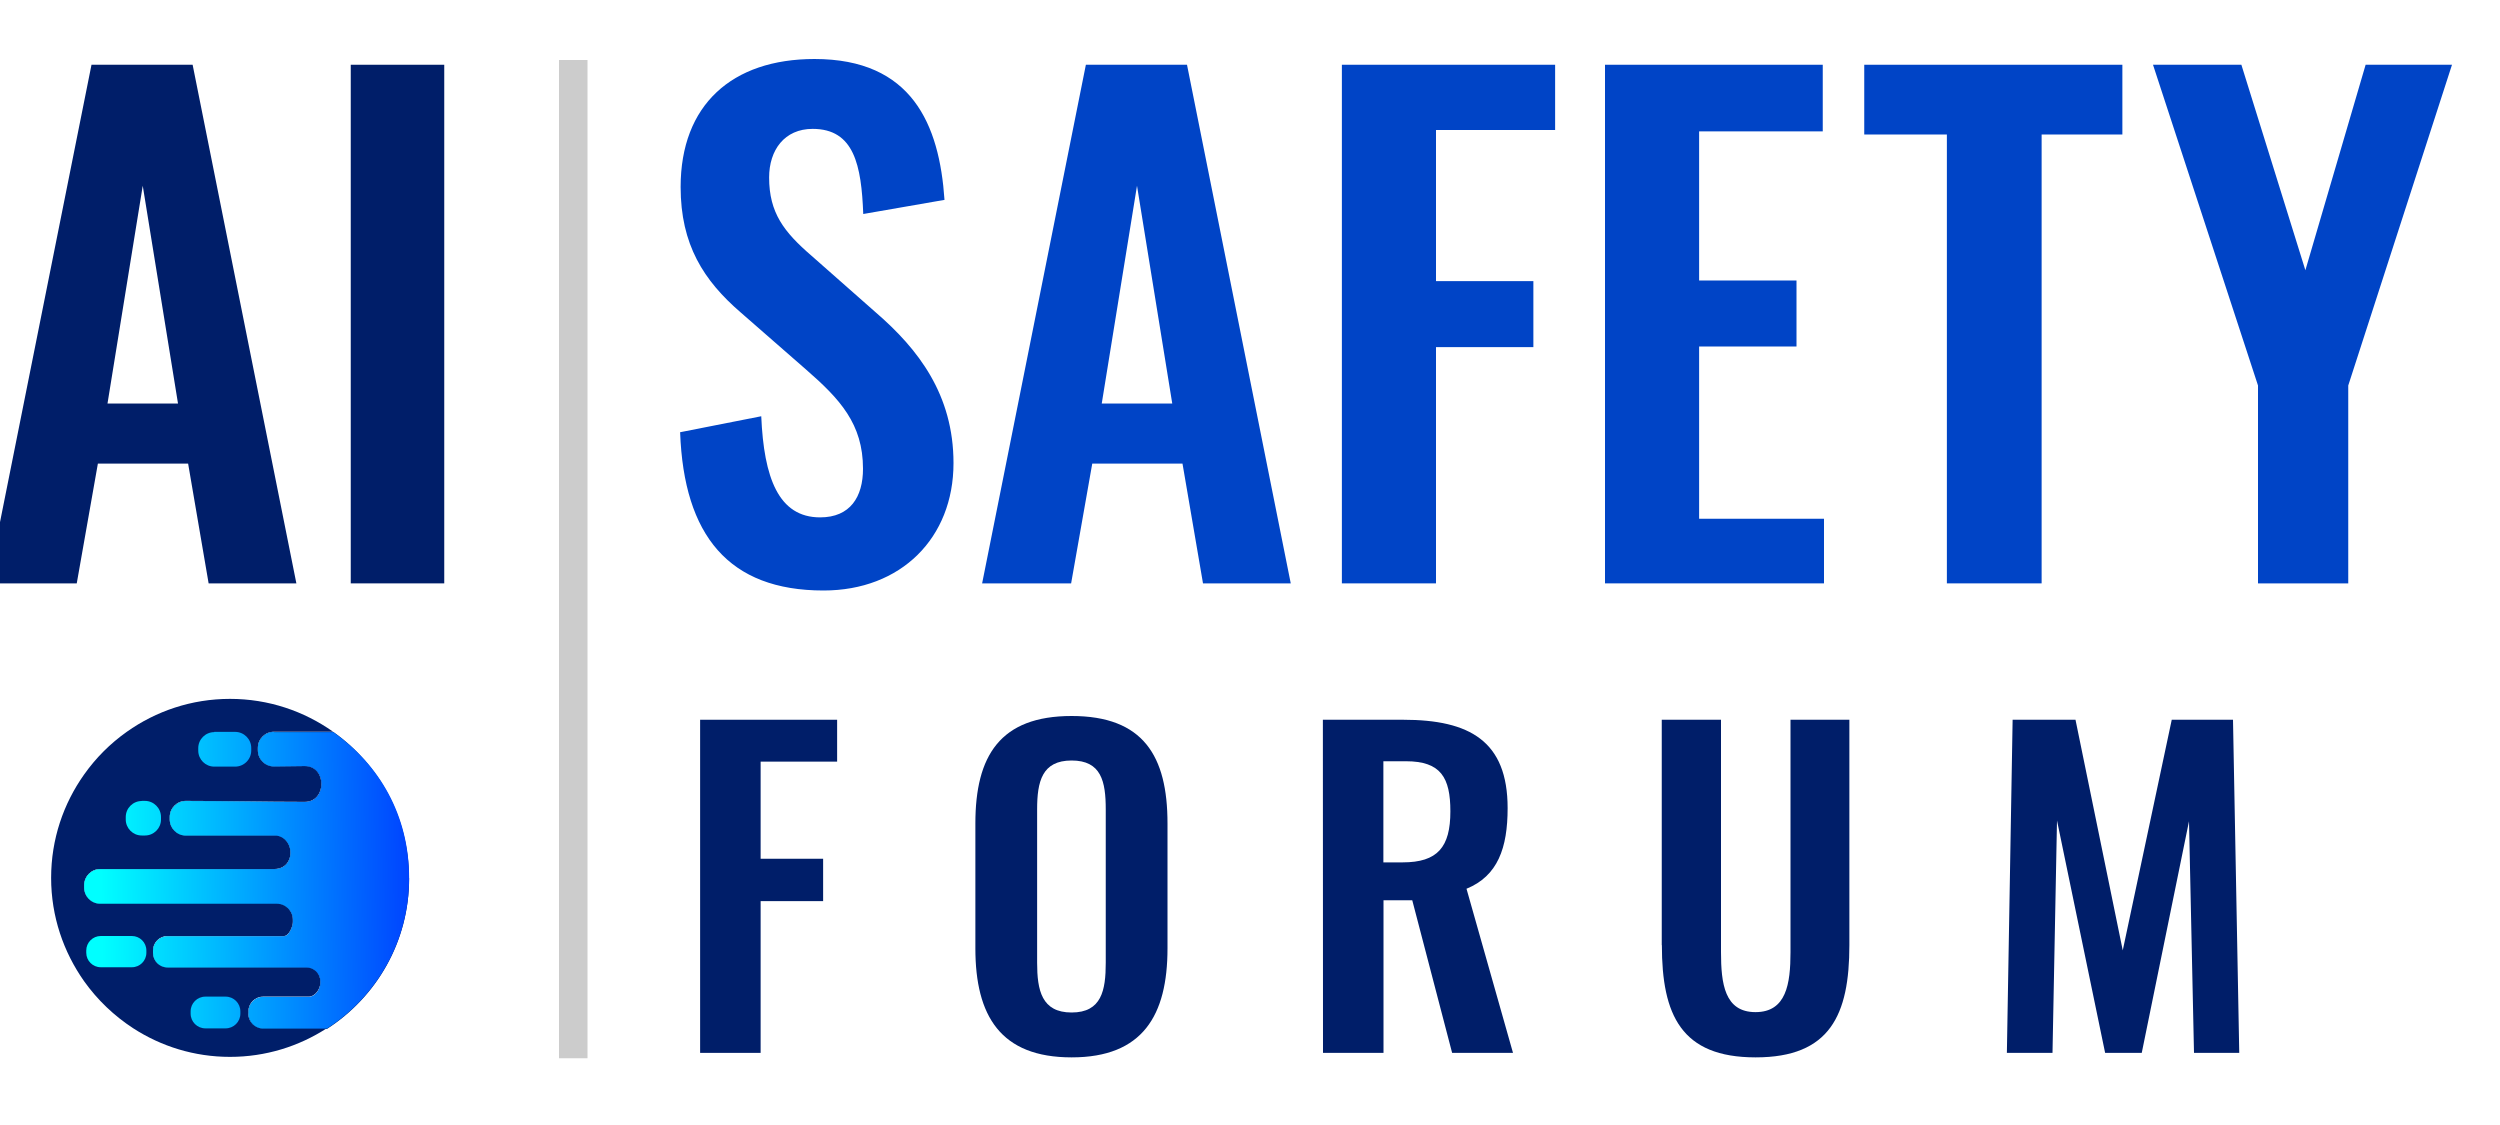
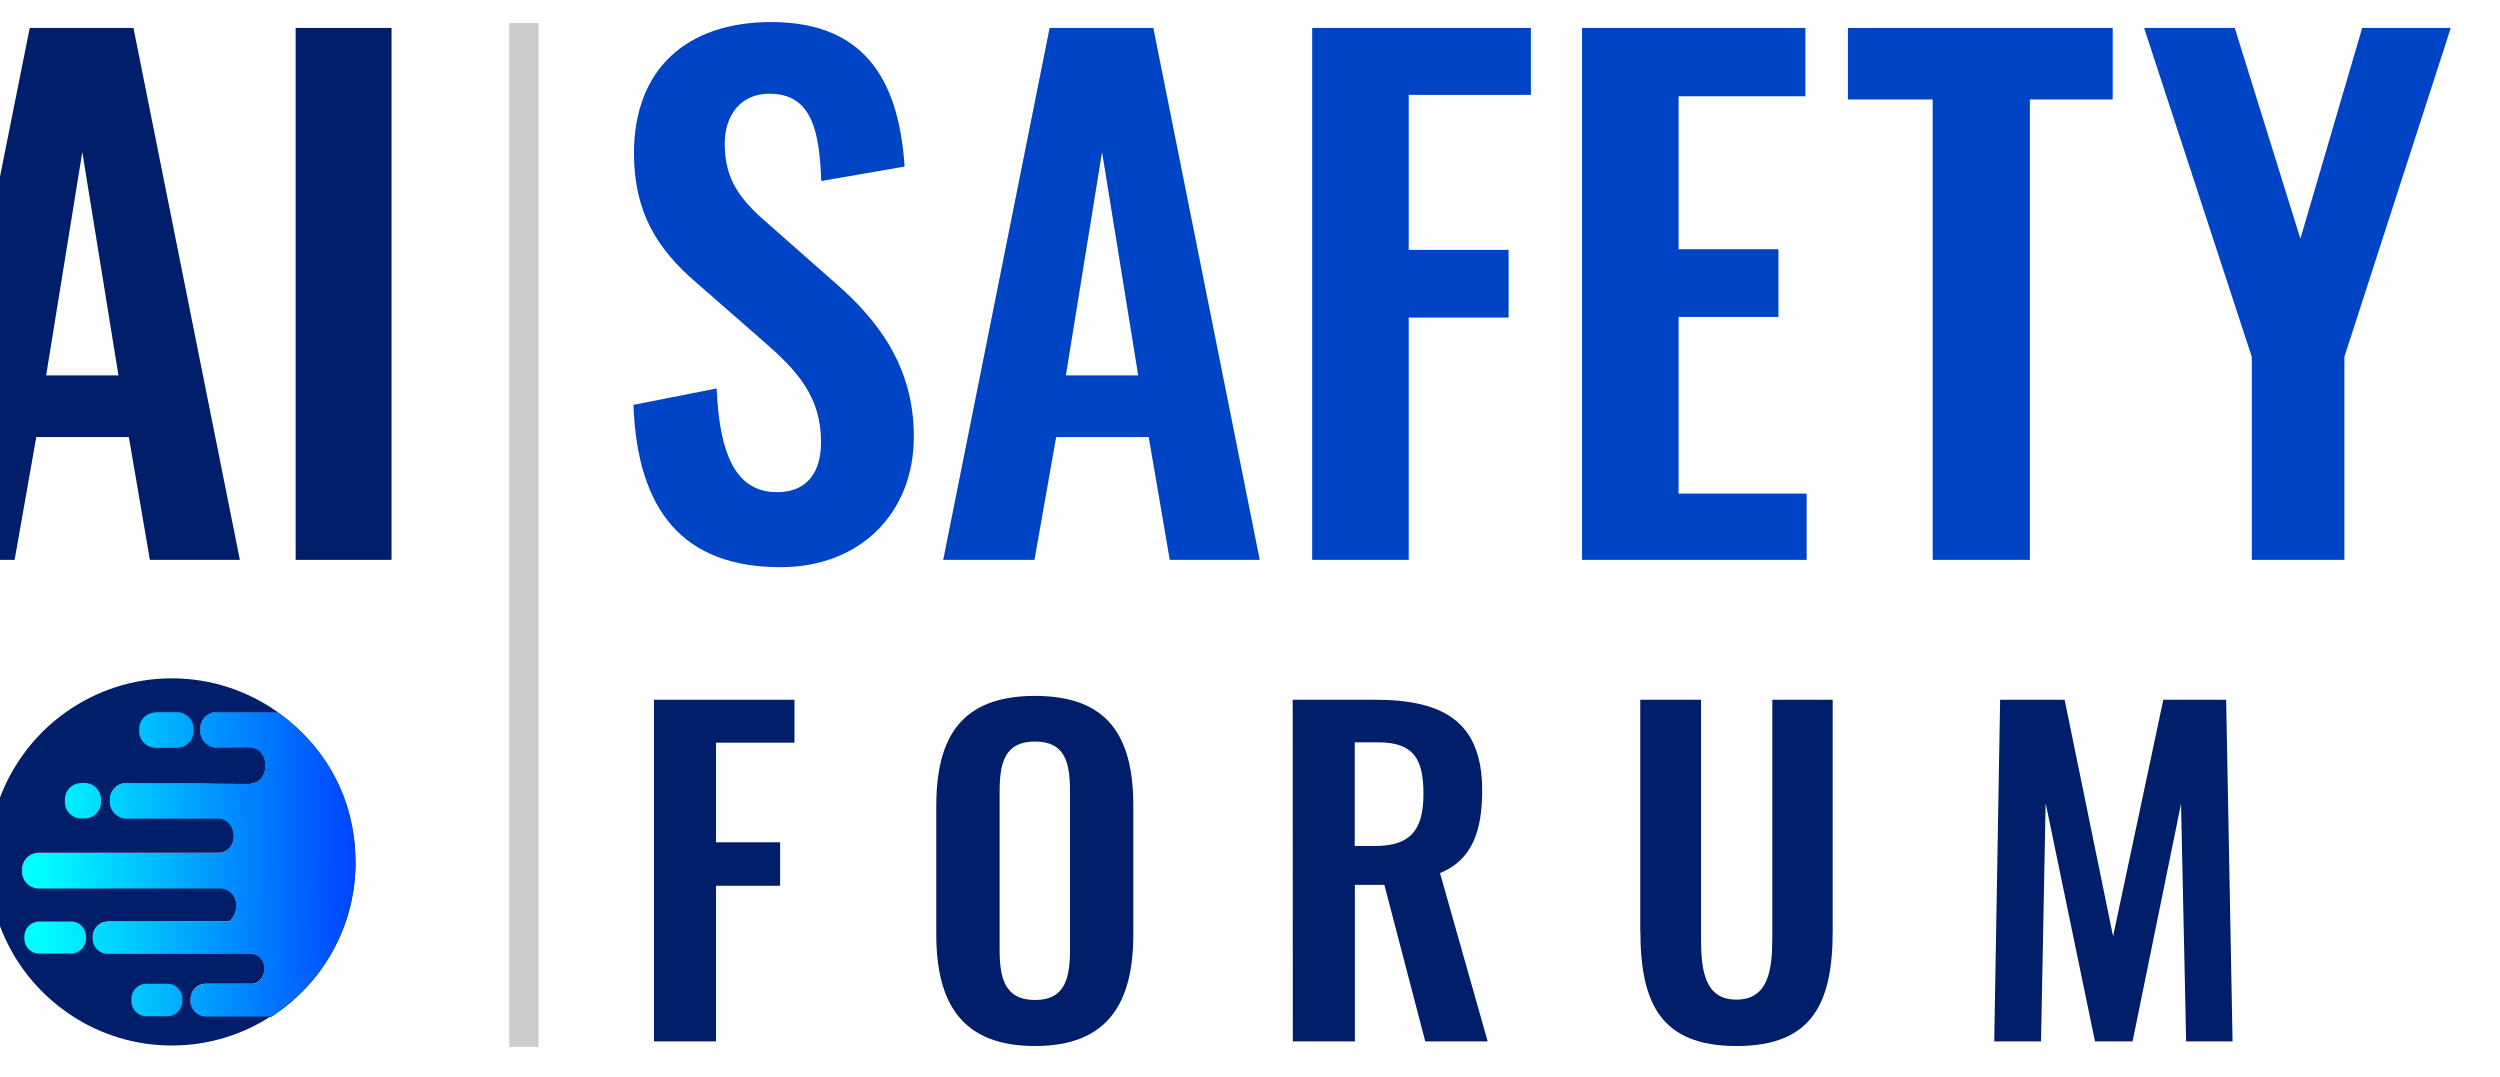
- <svg xmlns="http://www.w3.org/2000/svg" version="1.1" viewBox="45 65 200 90">
+ <svg xmlns="http://www.w3.org/2000/svg" version="1.1" viewBox="50 68 195 84">
  <defs>
    <style>
      .cls-1 {
        fill: none;
      }

      .cls-2 {
        fill: #001e69;
      }

      .cls-3 {
        fill: url(#linear-gradient-5);
      }

      .cls-4 {
        fill: url(#linear-gradient-4);
      }

      .cls-5 {
        fill: url(#linear-gradient-3);
      }

      .cls-6 {
        fill: url(#linear-gradient-2);
      }

      .cls-7 {
        fill: url(#linear-gradient);
      }

      .cls-8 {
        fill: #ccc;
      }

      .cls-9 {
        clip-path: url(#clippath-1);
      }

      .cls-10 {
        clip-path: url(#clippath-3);
      }

      .cls-11 {
        clip-path: url(#clippath-4);
      }

      .cls-12 {
        clip-path: url(#clippath-2);
      }

      .cls-13 {
        fill: #0044c6;
      }

      .cls-14 {
        clip-path: url(#clippath);
      }
    </style>
    <clipPath id="clippath">
      <path class="cls-1" d="M62.14,123.55h1.67c.71,0,1.29.58,1.29,1.29v.2c0,.71-.58,1.29-1.29,1.29h-1.67c-.71,0-1.28-.58-1.28-1.28v-.2c0-.71.58-1.28,1.28-1.28Z" />
    </clipPath>
    <linearGradient id="linear-gradient" x1="0" y1="226.77" x2="1" y2="226.77" gradientTransform="translate(86.46 7741.74) rotate(180) scale(33.59)" gradientUnits="userSpaceOnUse">
      <stop offset="0" stop-color="blue" />
      <stop offset="1" stop-color="aqua" />
    </linearGradient>
    <clipPath id="clippath-1">
      <path class="cls-1" d="M56.34,129.07h.25c.71,0,1.29.58,1.29,1.29v.2c0,.71-.58,1.28-1.28,1.28h-.26c-.71,0-1.28-.58-1.28-1.28v-.2c0-.71.58-1.28,1.28-1.28Z" />
    </clipPath>
    <linearGradient id="linear-gradient-2" x1="0" y1="226.77" x2="1" y2="226.77" gradientTransform="translate(86.55 7747.26) rotate(180) scale(33.59)" gradientUnits="userSpaceOnUse">
      <stop offset="0" stop-color="blue" />
      <stop offset="1" stop-color="aqua" />
    </linearGradient>
    <clipPath id="clippath-2">
      <path class="cls-1" d="M53.06,139.88h2.49c.64,0,1.16.52,1.16,1.16v.18c0,.64-.52,1.16-1.16,1.16h-2.49c-.64,0-1.16-.52-1.16-1.16v-.18c0-.64.52-1.16,1.16-1.16Z" />
    </clipPath>
    <linearGradient id="linear-gradient-3" x1="0" y1="226.77" x2="1" y2="226.77" gradientTransform="translate(86.71 7758.16) rotate(-180) scale(33.59)" gradientUnits="userSpaceOnUse">
      <stop offset="0" stop-color="blue" />
      <stop offset="1" stop-color="aqua" />
    </linearGradient>
    <clipPath id="clippath-3">
      <rect class="cls-1" x="60.25" y="144.73" width="3.98" height="2.54" rx="1.18" ry="1.18" />
    </clipPath>
    <linearGradient id="linear-gradient-4" x1="0" y1="226.77" x2="1" y2="226.77" gradientTransform="translate(86.79 7762.81) rotate(180) scale(33.59)" gradientUnits="userSpaceOnUse">
      <stop offset="0" stop-color="blue" />
      <stop offset="1" stop-color="aqua" />
    </linearGradient>
    <clipPath id="clippath-4">
      <path class="cls-1" d="M66.92,123.55c-.71,0-1.29.58-1.29,1.28v.2c0,.71.58,1.29,1.29,1.29.81,0,1.64-.03,2.47-.03,1.78,0,1.77,2.87,0,2.87-3.17,0-6.34-.08-9.52-.08-.71,0-1.29.58-1.29,1.28v.2c0,.71.58,1.29,1.29,1.29h7.27c1.49.24,1.51,2.68-.2,2.68h-13.92c-.71,0-1.29.58-1.29,1.28v.2c0,.71.58,1.29,1.29,1.29,4.71,0,9.42,0,14.13,0,.71,0,1.28.58,1.28,1.28v.2c0,.36-.32,1.12-.71,1.12h-9.32c-.64,0-1.16.52-1.16,1.16v.18c0,.64.52,1.16,1.16,1.16h11.12c.61,0,1.11.5,1.11,1.1v.17c0,.48-.42,1.08-.92,1.08h-3.65c-.65,0-1.18.53-1.18,1.18v.18c0,.65.53,1.18,1.18,1.18h5.09c3.96-2.55,6.58-6.98,6.58-12.04s-2.4-9.09-6.06-11.68h-4.74Z" />
    </clipPath>
    <linearGradient id="linear-gradient-5" x1="0" y1="226.77" x2="1" y2="226.77" gradientTransform="translate(86.62 7752.21) rotate(180) scale(33.59)" gradientUnits="userSpaceOnUse">
      <stop offset="0" stop-color="blue" />
      <stop offset="1" stop-color="aqua" />
    </linearGradient>
  </defs>
  <g>
    <g id="Layer_1">
      <path class="cls-2" d="M52.32,70.18h8.09l8.3,41.49h-7.02l-1.64-9.58h-7.22l-1.69,9.58h-7.12M59.24,97.28l-2.82-17.42-2.82,17.42h5.63Z" />
      <rect class="cls-2" x="73.06" y="70.18" width="7.48" height="41.49" />
      <g>
        <path class="cls-13" d="M99.4,99.58l6.5-1.28c.21,4.92,1.38,8.09,4.71,8.09,2.41,0,3.43-1.64,3.43-3.89,0-3.59-1.85-5.58-4.56-7.94l-5.22-4.56c-2.97-2.56-4.81-5.43-4.81-10.04,0-6.56,4.1-10.24,10.71-10.24,7.79,0,9.99,5.22,10.4,11.27l-6.5,1.13c-.15-3.89-.72-6.81-4.05-6.81-2.25,0-3.48,1.69-3.48,3.89,0,2.82,1.18,4.35,3.38,6.25l5.17,4.56c3.38,2.92,6.2,6.56,6.2,12.04,0,5.99-4.2,10.19-10.4,10.19-7.58,0-11.17-4.4-11.47-12.65" />
        <path class="cls-13" d="M131.87,70.18h8.09l8.3,41.49h-7.02l-1.64-9.58h-7.22l-1.69,9.58h-7.12M138.78,97.28l-2.82-17.42-2.82,17.42h5.63Z" />
        <polyline class="cls-13" points="152.35 70.18 169.41 70.18 169.41 75.4 159.88 75.4 159.88 87.49 167.67 87.49 167.67 92.77 159.88 92.77 159.88 111.67 152.35 111.67" />
        <polyline class="cls-13" points="173.4 70.18 190.82 70.18 190.82 75.51 180.93 75.51 180.93 87.44 188.72 87.44 188.72 92.72 180.93 92.72 180.93 106.5 190.92 106.5 190.92 111.67 173.4 111.67" />
        <polyline class="cls-13" points="200.75 75.76 194.14 75.76 194.14 70.18 214.79 70.18 214.79 75.76 208.33 75.76 208.33 111.67 200.75 111.67" />
        <polyline class="cls-13" points="225.64 95.84 217.24 70.18 224.31 70.18 229.43 86.62 234.25 70.18 241.16 70.18 232.86 95.84 232.86 111.67 225.64 111.67" />
        <polyline class="cls-2" points="101.01 122.58 111.97 122.58 111.97 125.93 105.85 125.93 105.85 133.7 110.85 133.7 110.85 137.09 105.85 137.09 105.85 149.23 101.01 149.23" />
        <path class="cls-2" d="M123.03,140.87v-10c0-5.4,1.97-8.59,7.7-8.59s7.67,3.19,7.67,8.59v10c0,5.36-1.98,8.72-7.67,8.72s-7.7-3.32-7.7-8.72M133.46,142.02v-12.27c0-2.24-.36-3.91-2.73-3.91s-2.76,1.68-2.76,3.91v12.27c0,2.2.36,3.98,2.76,3.98s2.73-1.78,2.73-3.98" />
        <path class="cls-2" d="M150.83,122.58h6.42c5.33,0,8.36,1.71,8.36,7.07,0,3.19-.79,5.43-3.29,6.45l3.72,13.13h-4.87l-3.19-12.21h-2.3v12.21h-4.84M157.21,133.99c2.8,0,3.82-1.22,3.82-4.08,0-2.7-.76-4.01-3.55-4.01h-1.81v8.09h1.55Z" />
        <path class="cls-2" d="M177.94,140.61v-18.03h4.74v18.59c0,2.53.29,4.8,2.76,4.8s2.8-2.27,2.8-4.8v-18.59h4.71v18.03c0,5.59-1.55,8.98-7.5,8.98s-7.5-3.39-7.5-8.98" />
        <polyline class="cls-2" points="206.01 122.58 211.04 122.58 214.82 141.03 218.74 122.58 223.64 122.58 224.14 149.23 220.52 149.23 220.12 130.7 216.34 149.23 213.41 149.23 209.56 130.64 209.2 149.23 205.55 149.23" />
        <path class="cls-2" d="M64.87,146.09v-.18c0-.65.53-1.18,1.18-1.18h3.65c.5,0,.92-.6.92-1.08v-.17c0-.61-.5-1.1-1.1-1.1h-11.12c-.64,0-1.16-.52-1.16-1.16v-.18c0-.64.52-1.16,1.16-1.16h9.32c.39,0,.71-.76.71-1.11v-.2c0-.71-.58-1.29-1.28-1.29-4.71,0-9.42.01-14.13.01-.71,0-1.28-.58-1.28-1.29v-.2c0-.71.58-1.28,1.28-1.28h13.92c1.71,0,1.69-2.44.2-2.69h-7.28c-.71,0-1.28-.58-1.28-1.28v-.2c0-.71.58-1.28,1.28-1.28,3.18,0,6.35.08,9.52.08,1.77,0,1.78-2.87,0-2.87-.82,0-1.65.03-2.47.03-.71,0-1.28-.58-1.28-1.29v-.2c0-.71.58-1.28,1.28-1.28h4.74s0,0,0,0c-2.33-1.65-5.17-2.63-8.25-2.63s-5.92.98-8.25,2.63c-1.33.94-2.48,2.09-3.42,3.42-1.66,2.34-2.64,5.18-2.64,8.27s.99,5.93,2.64,8.27c1.06,1.49,2.4,2.77,3.94,3.77,2.23,1.44,4.88,2.28,7.73,2.28s5.5-.84,7.73-2.28h-5.09c-.65,0-1.18-.53-1.18-1.18" />
      </g>
      <g class="cls-14">
        <rect class="cls-7" x="60.83" y="123.52" width="4.28" height="2.83" transform="translate(-1.91 .98) rotate(-.88)" />
      </g>
      <g class="cls-9">
        <rect class="cls-6" x="55.03" y="129.05" width="2.87" height="2.81" transform="translate(-1.99 .88) rotate(-.88)" />
      </g>
      <g class="cls-12">
        <rect class="cls-5" x="51.87" y="139.84" width="4.85" height="2.57" transform="translate(-2.15 .85) rotate(-.88)" />
      </g>
      <g class="cls-10">
        <rect class="cls-4" x="60.23" y="144.7" width="4.02" height="2.6" transform="translate(-2.23 .97) rotate(-.88)" />
      </g>
      <path class="cls-2" d="M77.72,135.23c0-4.83-2.4-9.09-6.06-11.68h-4.74c-.71,0-1.28.58-1.28,1.29v.2c0,.71.58,1.29,1.28,1.29.81,0,1.64-.03,2.47-.03,1.78,0,1.77,2.87,0,2.87-3.17,0-6.34-.08-9.52-.08-.71,0-1.28.58-1.28,1.28v.2c0,.71.58,1.29,1.28,1.29h7.28c1.49.24,1.51,2.68-.2,2.68h-13.92c-.71,0-1.28.58-1.28,1.29v.2c0,.71.58,1.29,1.28,1.29,4.71,0,9.42,0,14.13,0,.71,0,1.28.58,1.28,1.28v.2c0,.36-.32,1.12-.71,1.12h-9.32c-.64,0-1.16.52-1.16,1.16v.18c0,.64.52,1.16,1.16,1.16h11.12c.61,0,1.1.5,1.1,1.11v.17c0,.48-.42,1.08-.92,1.08h-3.65c-.65,0-1.18.53-1.18,1.18v.18c0,.65.53,1.18,1.18,1.18h5.09c3.96-2.55,6.58-6.98,6.58-12.04" />
      <g class="cls-11">
        <rect class="cls-3" x="51.55" y="123.35" width="26.35" height="24.12" transform="translate(-2.07 1.01) rotate(-.88)" />
      </g>
      <rect class="cls-8" x="89.72" y="69.8" width="2.28" height="79.86" />
    </g>
  </g>
</svg>
